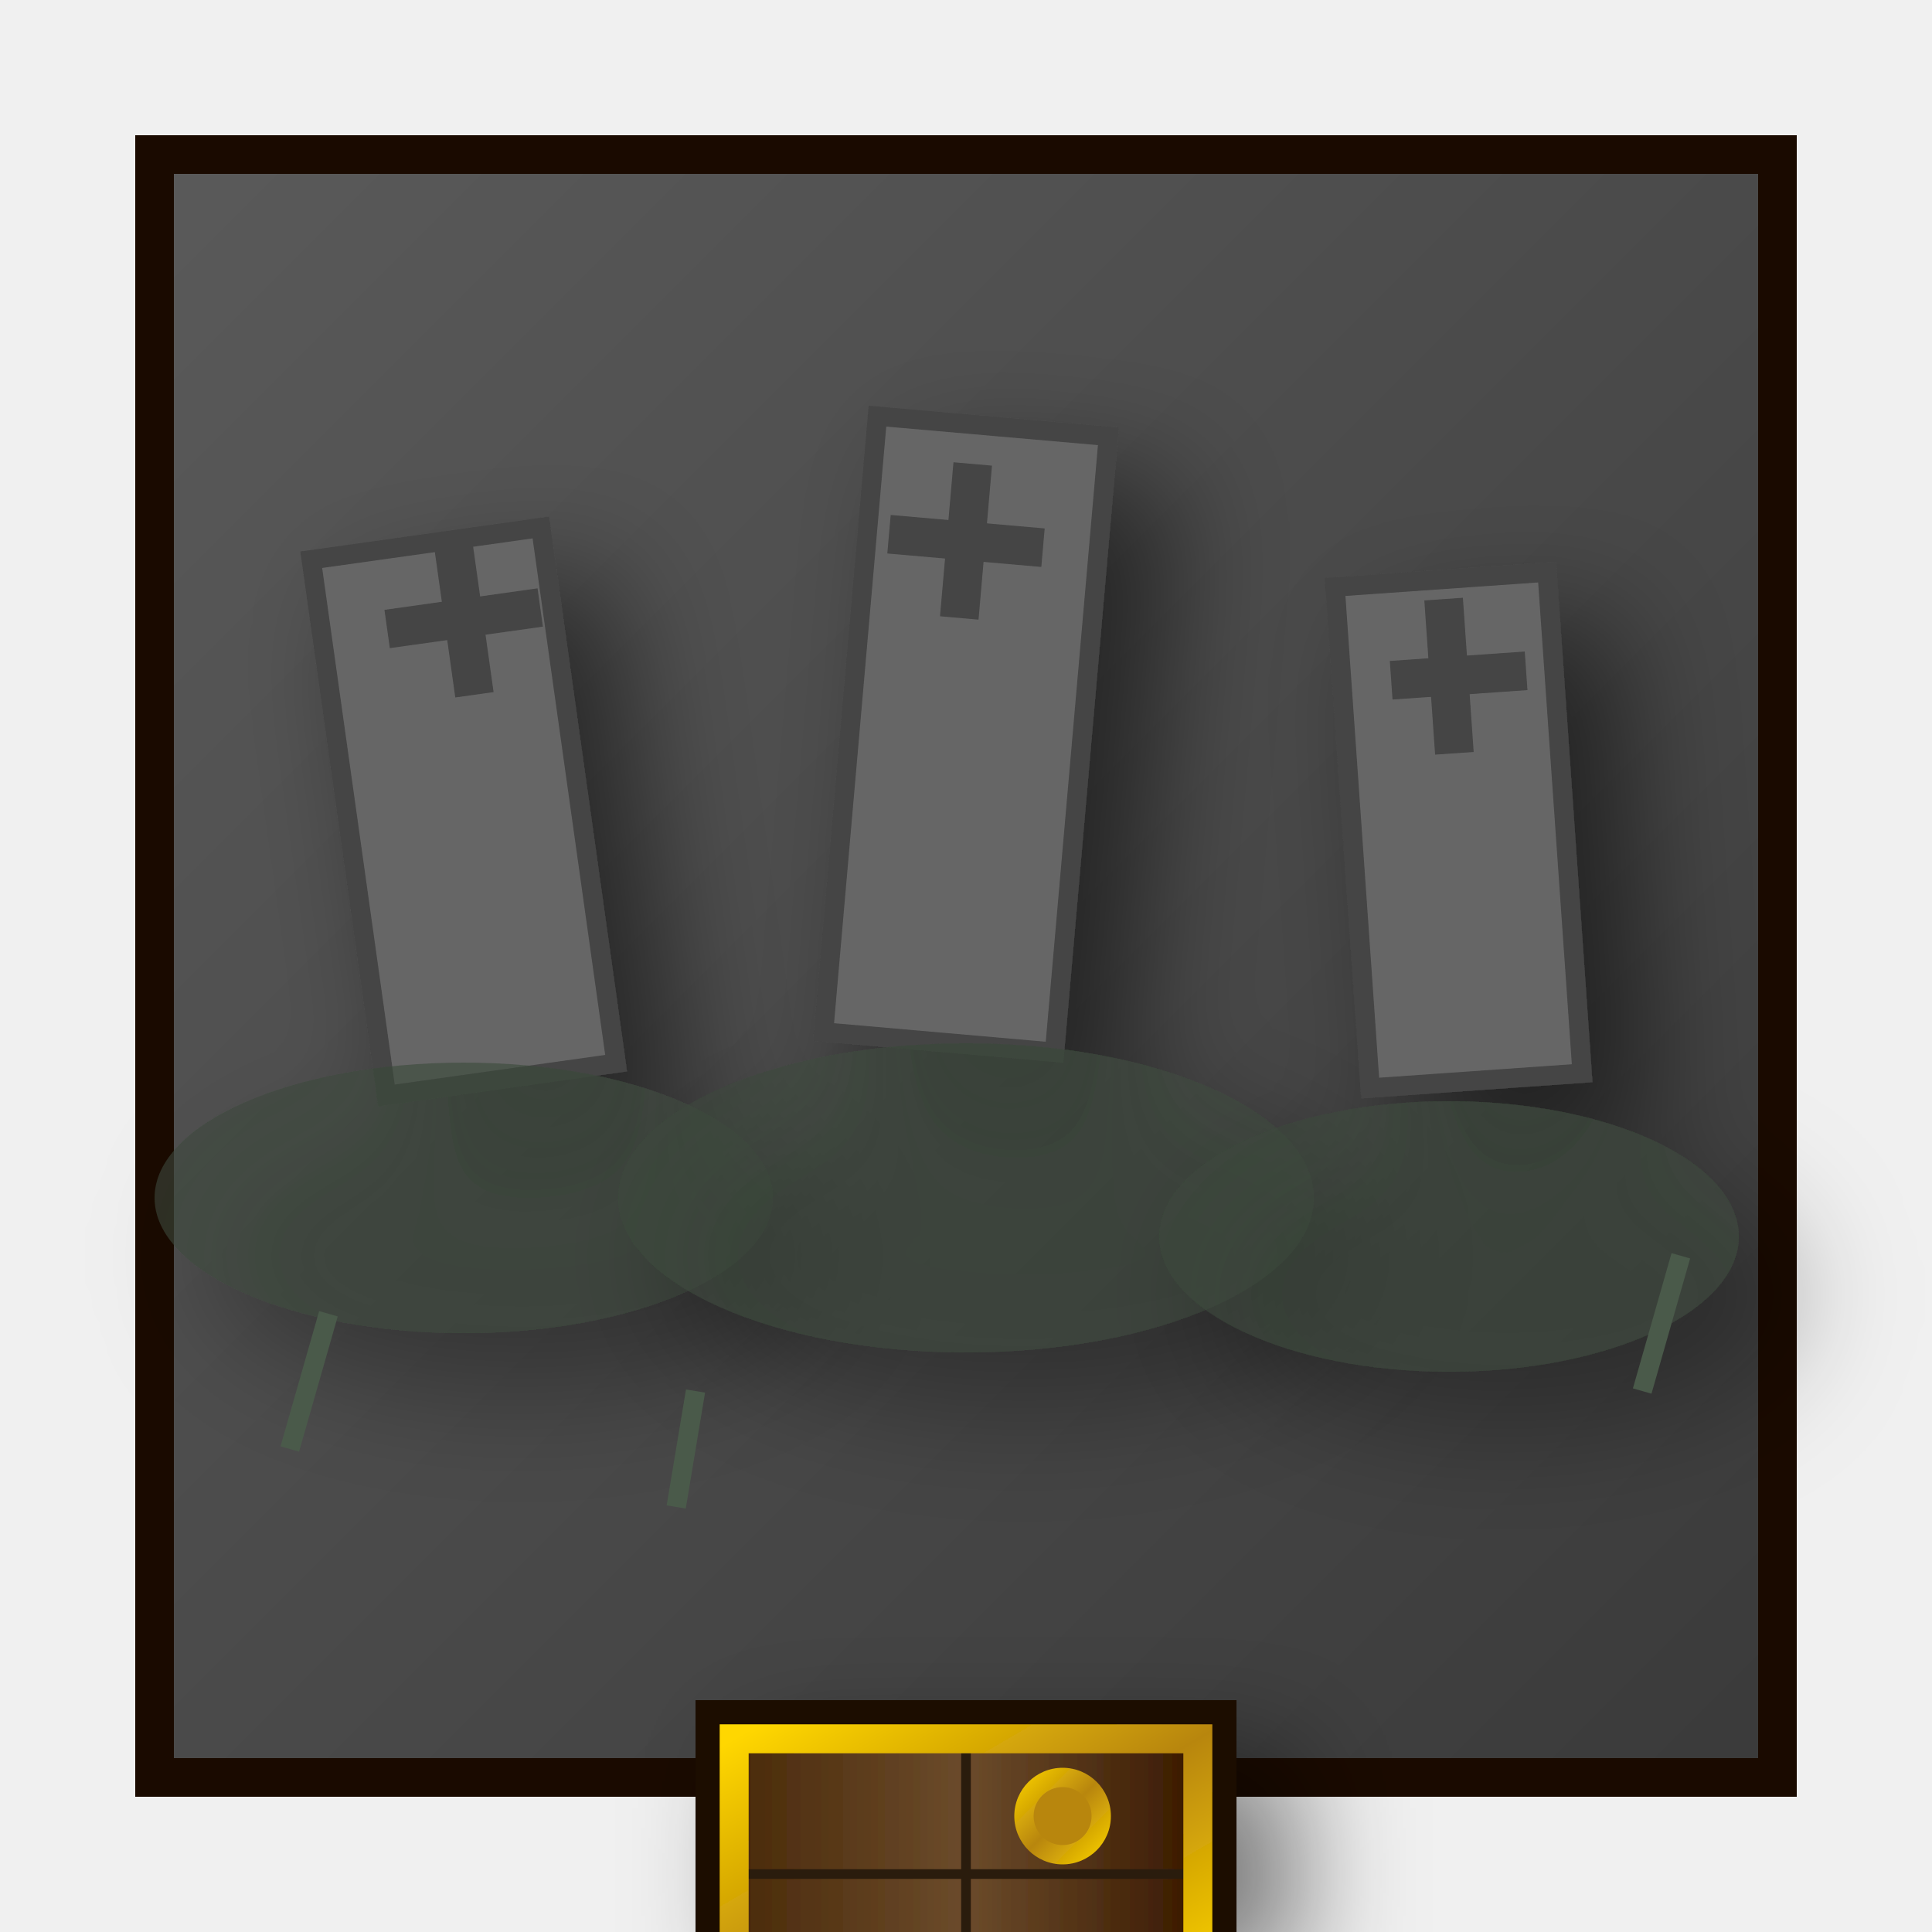
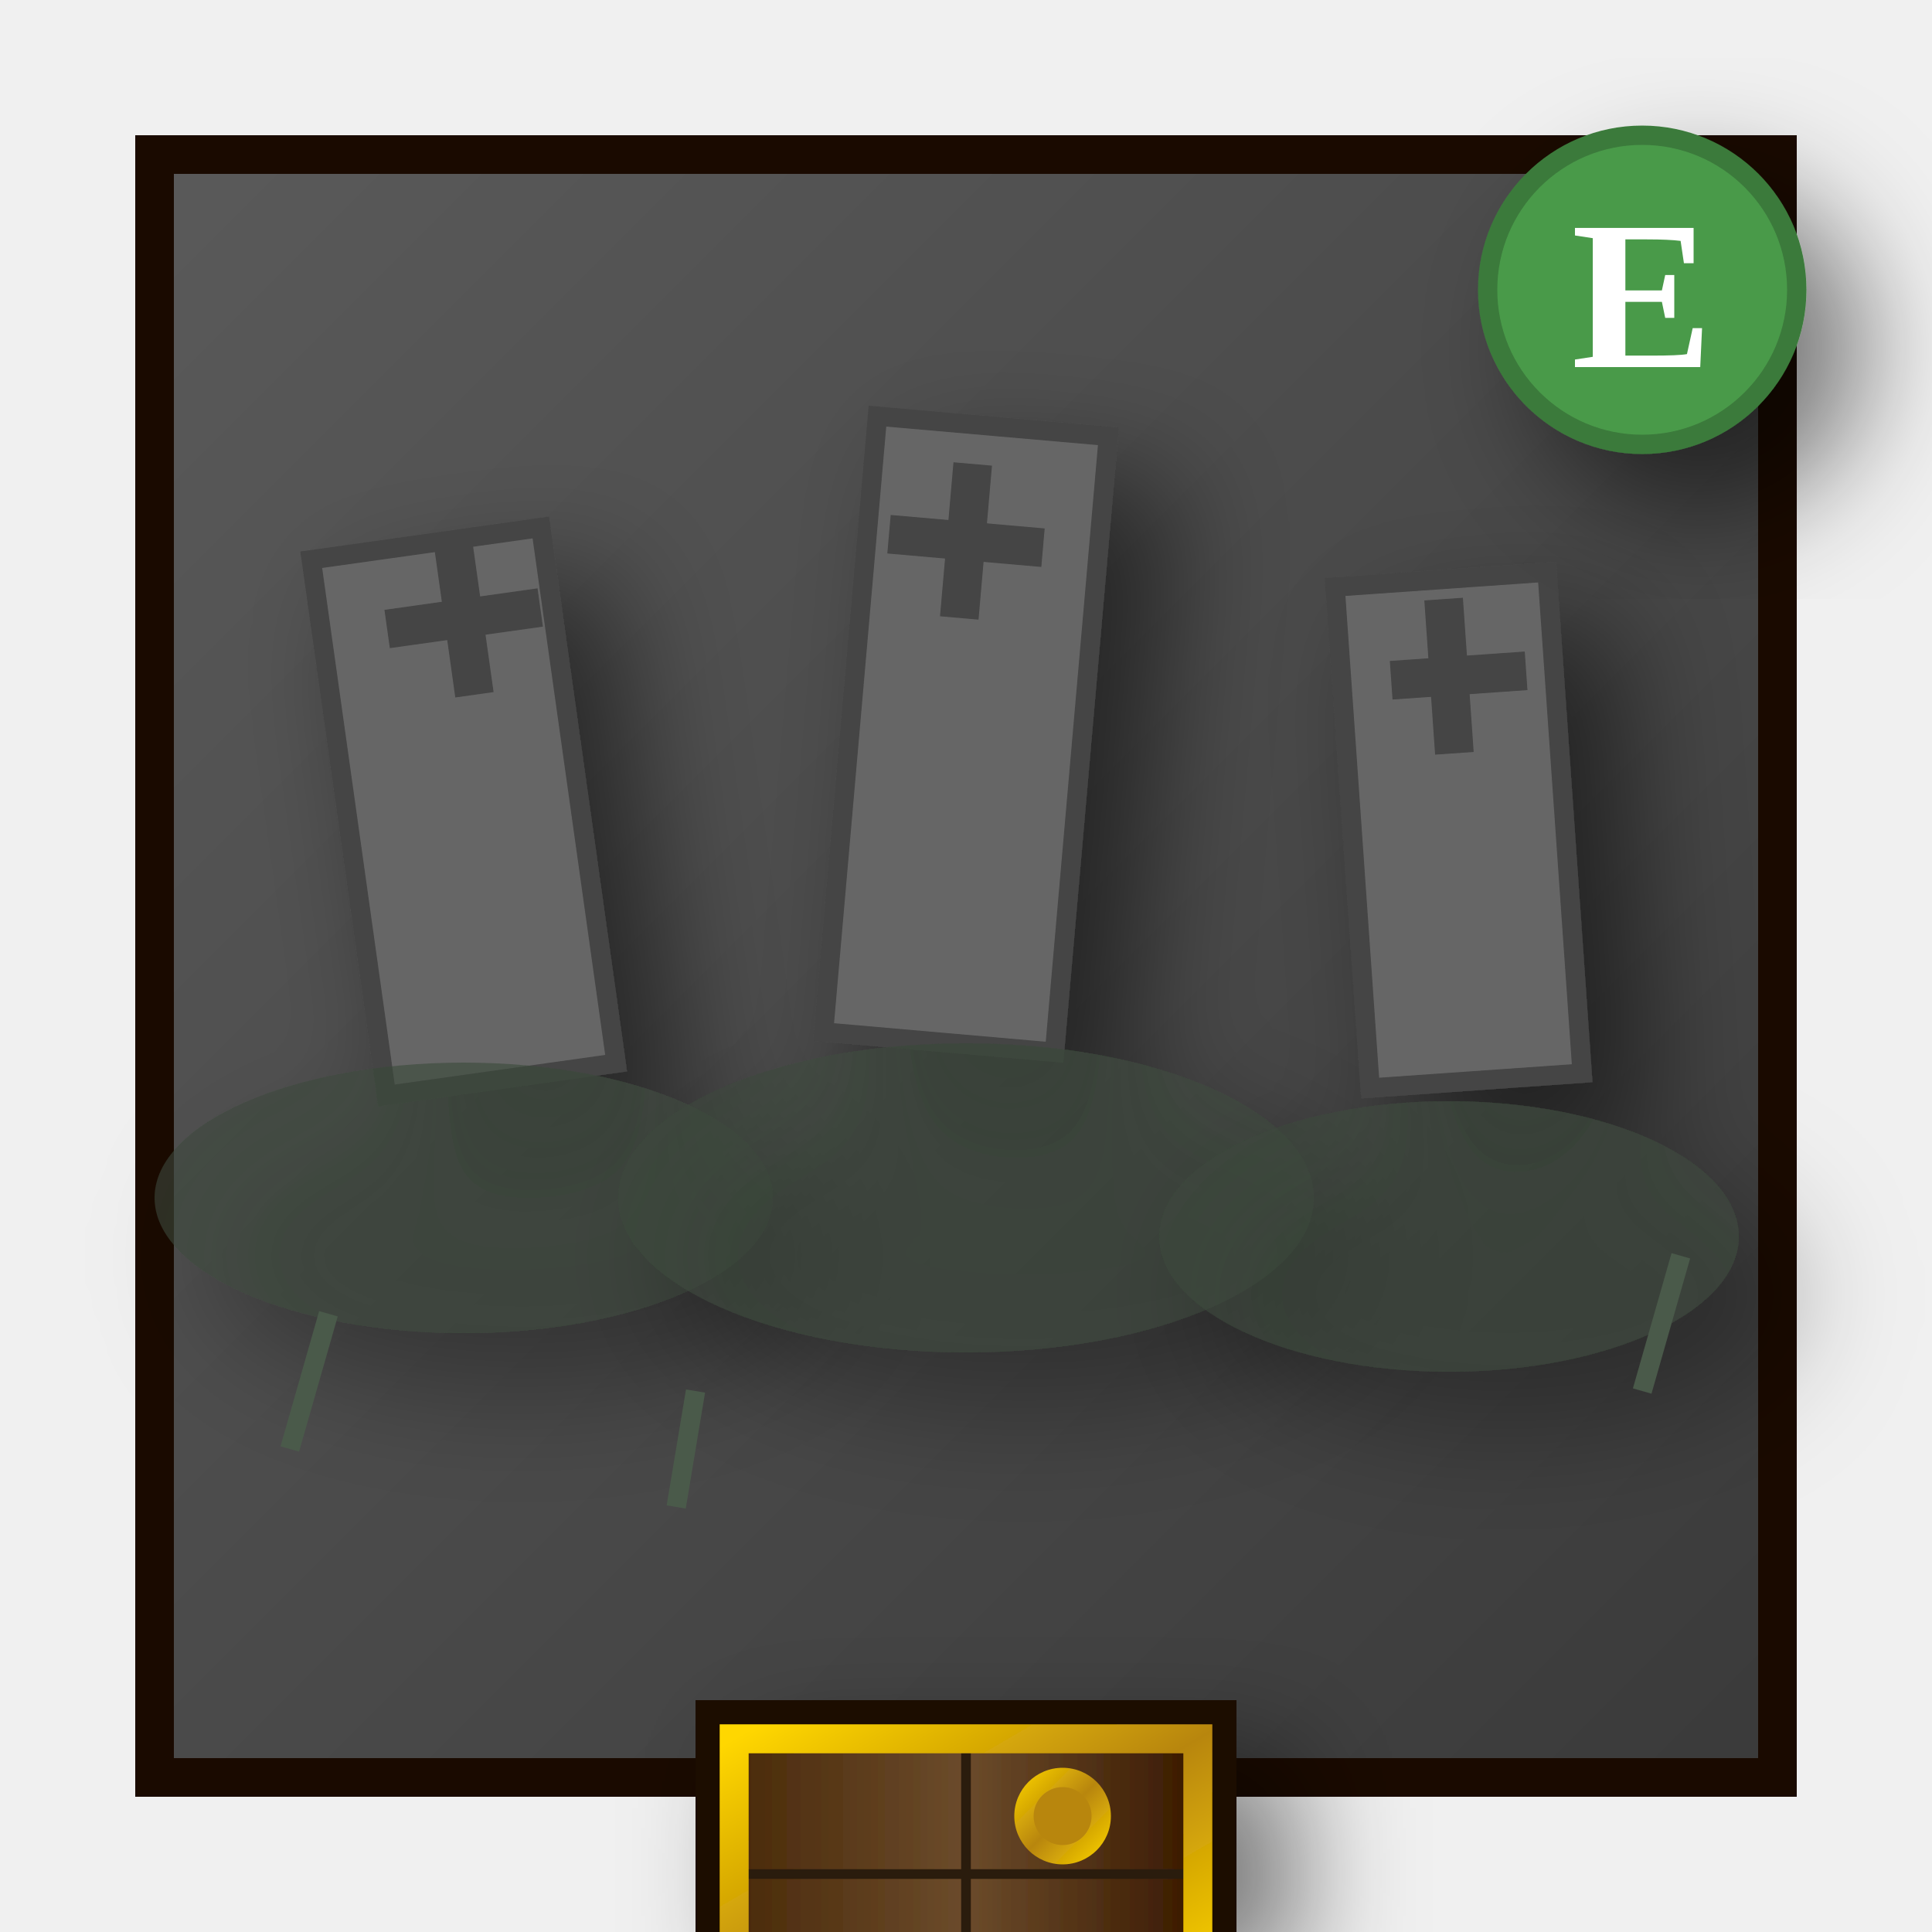
<svg xmlns="http://www.w3.org/2000/svg" viewBox="0 0 100 100" width="400" height="400">
  <defs>
    <linearGradient id="floorGrad" x1="0%" y1="0%" x2="100%" y2="100%">
      <stop offset="0%" style="stop-color:#5A5A5A" />
      <stop offset="100%" style="stop-color:#3A3A3A" />
    </linearGradient>
    <linearGradient id="doorWood" x1="0%" y1="0%" x2="100%" y2="0%">
      <stop offset="0%" style="stop-color:#4A2A0A" />
      <stop offset="50%" style="stop-color:#6B4B2B" />
      <stop offset="100%" style="stop-color:#3A1A00" />
    </linearGradient>
    <linearGradient id="goldTrim" x1="0%" y1="0%" x2="100%" y2="100%">
      <stop offset="0%" style="stop-color:#FFD700" />
      <stop offset="50%" style="stop-color:#B8860B" />
      <stop offset="100%" style="stop-color:#FFD700" />
    </linearGradient>
    <filter id="softShadow" x="-50%" y="-50%" width="200%" height="200%">
      <feGaussianBlur in="SourceAlpha" stdDeviation="3" />
      <feOffset dx="3" dy="3" result="offsetblur" />
      <feComponentTransfer>
        <feFuncA type="linear" slope="0.5" />
      </feComponentTransfer>
      <feMerge>
        <feMergeNode />
        <feMergeNode in="SourceGraphic" />
      </feMerge>
    </filter>
  </defs>
  <rect x="8" y="8" width="84" height="84" fill="url(#floorGrad)" stroke="#1A0A00" stroke-width="2" />
  <g filter="url(#softShadow)">
    <rect x="18" y="28" width="12" height="28" fill="#666" stroke="#444" stroke-width="1" transform="rotate(-8 24 42)" />
    <line x1="20" y1="32" x2="28" y2="32" stroke="#444" stroke-width="2" transform="rotate(-8 24 32)" />
    <line x1="24" y1="28" x2="24" y2="36" stroke="#444" stroke-width="2" transform="rotate(-8 24 32)" />
    <ellipse cx="24" cy="62" rx="16" ry="7" fill="#3A4A3A" opacity="0.6" />
  </g>
  <g filter="url(#softShadow)">
    <rect x="44" y="22" width="12" height="32" fill="#666" stroke="#444" stroke-width="1" transform="rotate(5 50 38)" />
    <line x1="46" y1="28" x2="54" y2="28" stroke="#444" stroke-width="2" transform="rotate(5 50 28)" />
    <line x1="50" y1="24" x2="50" y2="32" stroke="#444" stroke-width="2" transform="rotate(5 50 28)" />
    <ellipse cx="50" cy="62" rx="18" ry="8" fill="#3A4A3A" opacity="0.6" />
  </g>
  <g filter="url(#softShadow)">
    <rect x="70" y="30" width="11" height="26" fill="#666" stroke="#444" stroke-width="1" transform="rotate(-4 75 43)" />
    <line x1="72" y1="35" x2="79" y2="35" stroke="#444" stroke-width="2" transform="rotate(-4 75 35)" />
    <line x1="75" y1="31" x2="75" y2="39" stroke="#444" stroke-width="2" transform="rotate(-4 75 35)" />
    <ellipse cx="75" cy="64" rx="15" ry="7" fill="#3A4A3A" opacity="0.6" />
  </g>
  <line x1="15" y1="75" x2="17" y2="68" stroke="#4A5A4A" stroke-width="1" />
  <line x1="85" y1="72" x2="87" y2="65" stroke="#4A5A4A" stroke-width="1" />
  <line x1="35" y1="78" x2="36" y2="72" stroke="#4A5A4A" stroke-width="1" />
  <g filter="url(#softShadow)">
    <rect x="36" y="88" width="28" height="16" fill="#1A0A00" />
    <rect x="38" y="90" width="24" height="14" fill="url(#doorWood)" />
    <line x1="50" y1="90" x2="50" y2="104" stroke="#2A1A0A" stroke-width="0.5" />
    <line x1="38" y1="97" x2="62" y2="97" stroke="#2A1A0A" stroke-width="0.5" />
    <rect x="38" y="90" width="24" height="14" fill="none" stroke="url(#goldTrim)" stroke-width="1.5" />
    <circle cx="55" cy="94" r="2.5" fill="url(#goldTrim)" />
    <circle cx="55" cy="94" r="1.5" fill="#B8860B" />
  </g>
+   <g filter="url(#softShadow)">
+     <circle cx="85" cy="15" r="8" fill="#4A9A4A" stroke="#3A7A3A" stroke-width="1" />
+     <text x="85" y="19" text-anchor="middle" font-size="11" fill="#FFF" font-weight="bold">E</text>
+   </g>
</svg>
